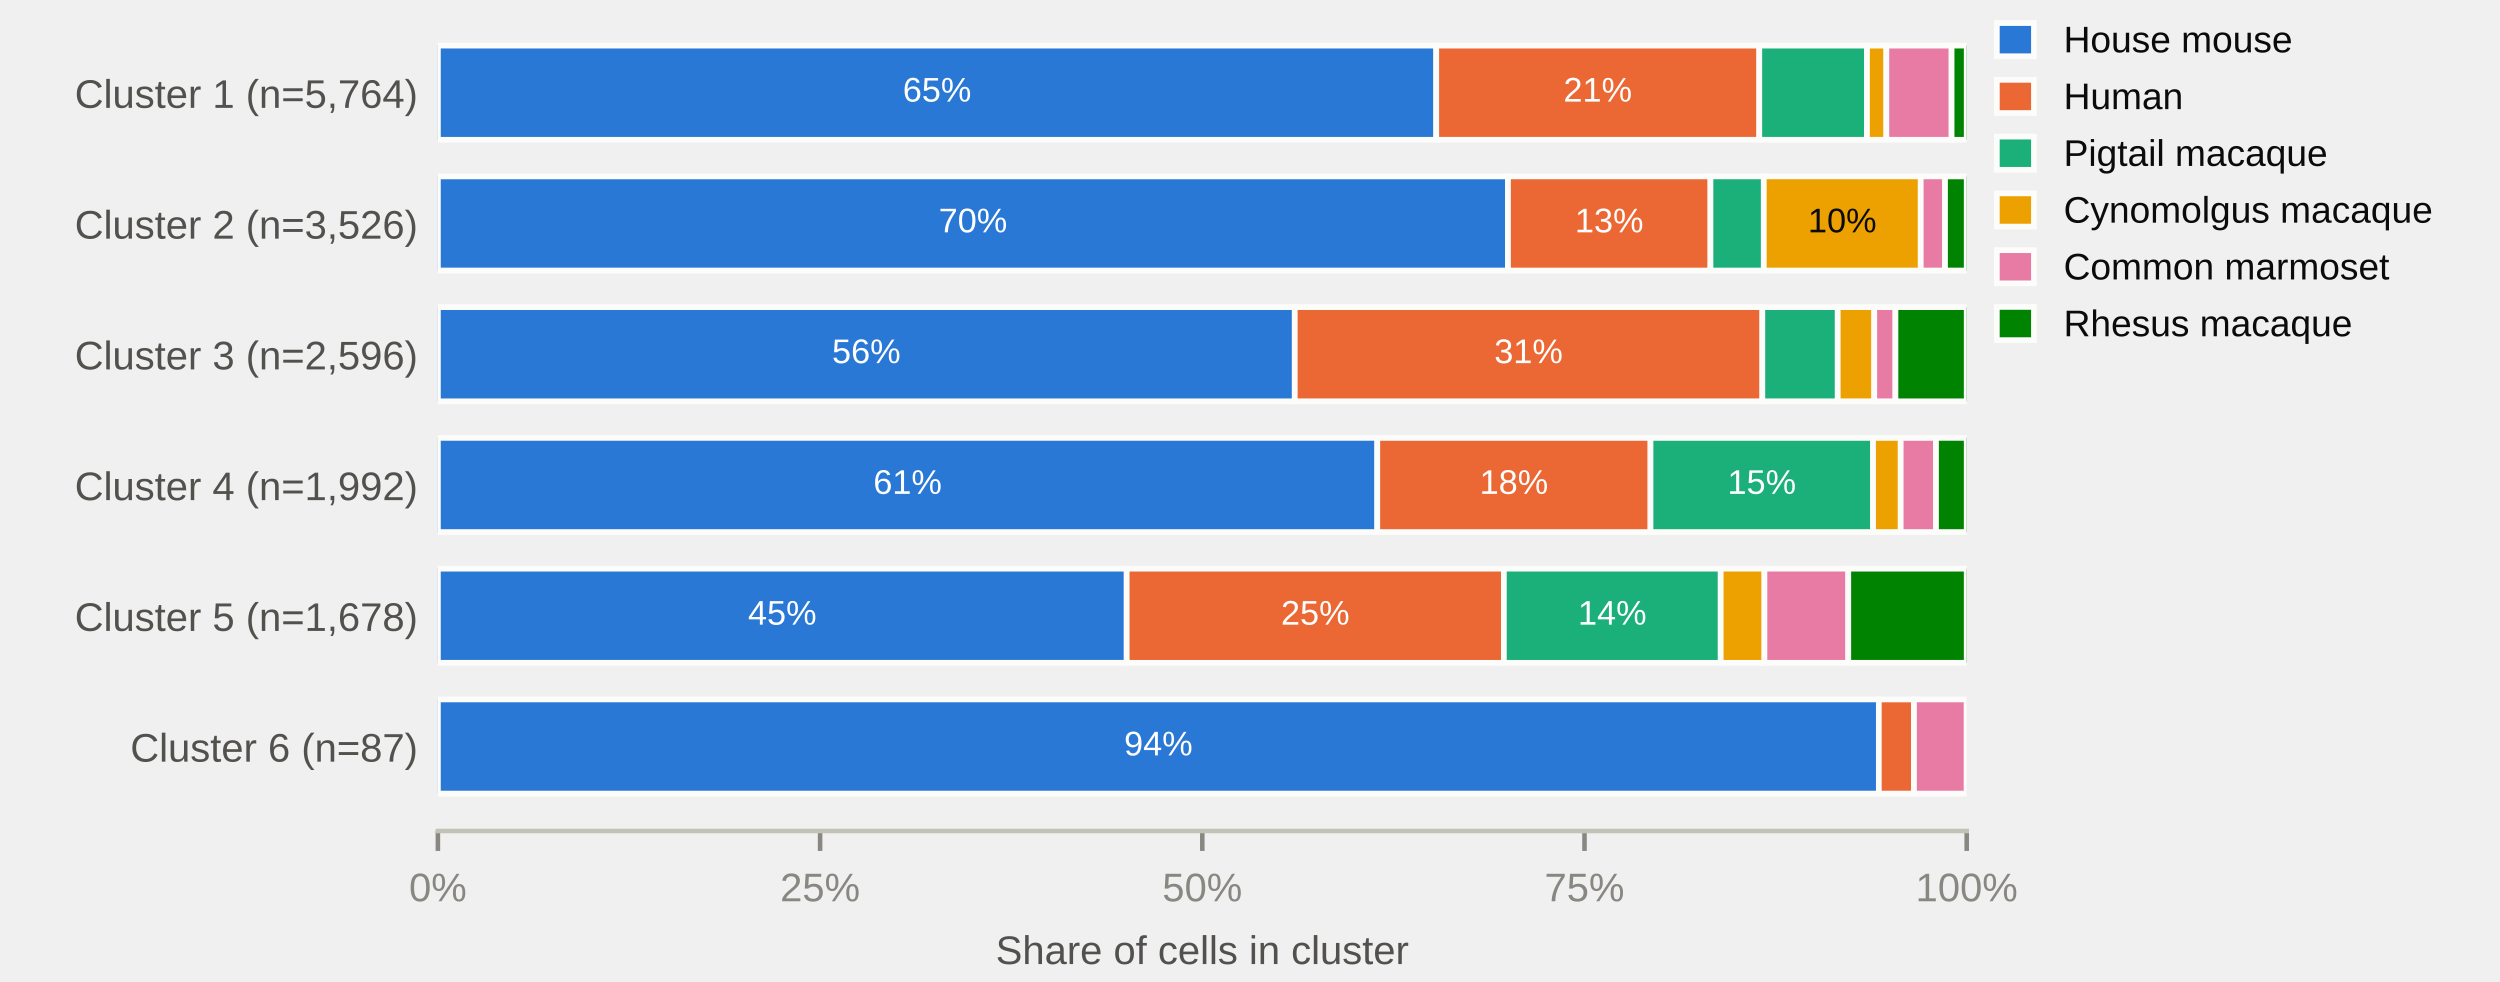
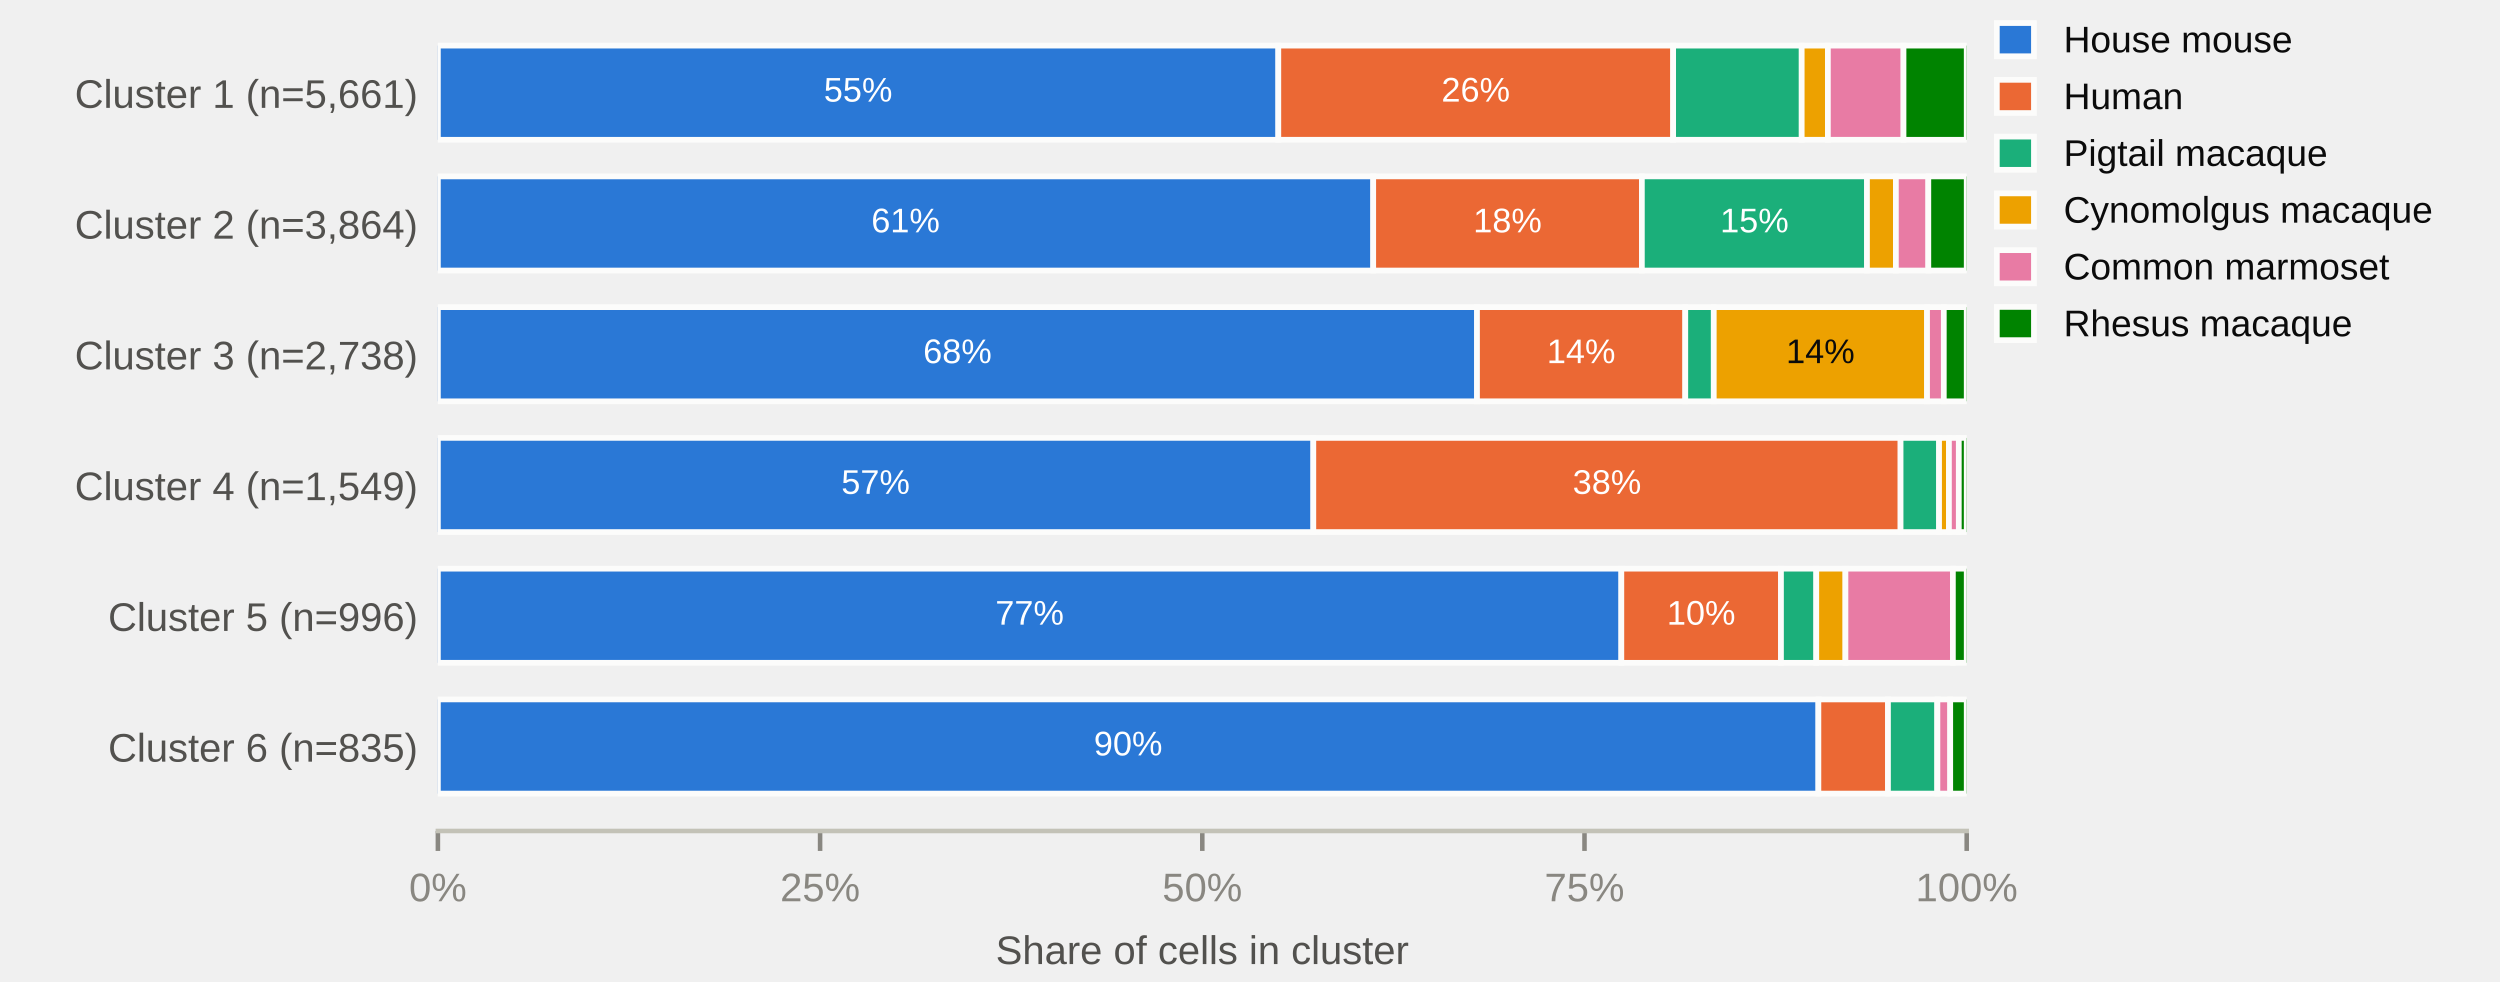
<svg xmlns="http://www.w3.org/2000/svg" xmlns:xlink="http://www.w3.org/1999/xlink" width="437.987pt" height="172.025pt" viewBox="0 0 437.987 172.025" version="1.1">
  <defs>
    <style type="text/css">*{stroke-linejoin: round; stroke-linecap: butt}</style>
  </defs>
  <g id="figure_1">
    <g id="patch_1">
      <path d="M 0 172.025  L 437.987 172.025  L 437.987 0  L 0 0  L 0 172.025  z " style="fill: none" />
    </g>
    <g id="axes_1">
      <g id="patch_2">
        <path d="M 76.716 145.584  L 344.556 145.584  L 344.556 1.44  L 76.716 1.44  L 76.716 145.584  z " style="fill: none" />
      </g>
      <g id="patch_3">
-         <path d="M 76.716 139.032  L 329.163 139.032  L 329.163 122.537  L 76.716 122.537  z " clip-path="url(#p3e591b8618)" style="fill: #2a78d6; stroke: #fcfcfb; stroke-linejoin: miter" />
+         <path d="M 76.716 139.032  L 318.574 139.032  L 318.574 122.537  L 76.716 122.537  z " clip-path="url(#p63722aa1a3)" style="fill: #2a78d6; stroke: #fcfcfb; stroke-linejoin: miter" />
      </g>
      <g id="patch_4">
-         <path d="M 76.716 116.123  L 197.388 116.123  L 197.388 99.628  L 76.716 99.628  z " clip-path="url(#p3e591b8618)" style="fill: #2a78d6; stroke: #fcfcfb; stroke-linejoin: miter" />
+         <path d="M 76.716 116.123  L 284.05 116.123  L 284.05 99.628  L 76.716 99.628  z " clip-path="url(#p63722aa1a3)" style="fill: #2a78d6; stroke: #fcfcfb; stroke-linejoin: miter" />
      </g>
      <g id="patch_5">
-         <path d="M 76.716 93.214  L 241.293 93.214  L 241.293 76.719  L 76.716 76.719  z " clip-path="url(#p3e591b8618)" style="fill: #2a78d6; stroke: #fcfcfb; stroke-linejoin: miter" />
+         <path d="M 76.716 93.214  L 230.089 93.214  L 230.089 76.719  L 76.716 76.719  z " clip-path="url(#p63722aa1a3)" style="fill: #2a78d6; stroke: #fcfcfb; stroke-linejoin: miter" />
      </g>
      <g id="patch_6">
-         <path d="M 76.716 70.305  L 226.835 70.305  L 226.835 53.81  L 76.716 53.81  z " clip-path="url(#p3e591b8618)" style="fill: #2a78d6; stroke: #fcfcfb; stroke-linejoin: miter" />
+         <path d="M 76.716 70.305  L 258.765 70.305  L 258.765 53.81  L 76.716 53.81  z " clip-path="url(#p63722aa1a3)" style="fill: #2a78d6; stroke: #fcfcfb; stroke-linejoin: miter" />
      </g>
      <g id="patch_7">
-         <path d="M 76.716 47.396  L 264.189 47.396  L 264.189 30.901  L 76.716 30.901  z " clip-path="url(#p3e591b8618)" style="fill: #2a78d6; stroke: #fcfcfb; stroke-linejoin: miter" />
+         <path d="M 76.716 47.396  L 240.581 47.396  L 240.581 30.901  L 76.716 30.901  z " clip-path="url(#p63722aa1a3)" style="fill: #2a78d6; stroke: #fcfcfb; stroke-linejoin: miter" />
      </g>
      <g id="patch_8">
-         <path d="M 76.716 24.487  L 251.621 24.487  L 251.621 7.992  L 76.716 7.992  z " clip-path="url(#p3e591b8618)" style="fill: #2a78d6; stroke: #fcfcfb; stroke-linejoin: miter" />
+         <path d="M 76.716 24.487  L 223.955 24.487  L 223.955 7.992  L 76.716 7.992  z " clip-path="url(#p63722aa1a3)" style="fill: #2a78d6; stroke: #fcfcfb; stroke-linejoin: miter" />
      </g>
      <g id="patch_9">
-         <path d="M 329.163 139.032  L 335.32 139.032  L 335.32 122.537  L 329.163 122.537  z " clip-path="url(#p3e591b8618)" style="fill: #eb6834; stroke: #fcfcfb; stroke-linejoin: miter" />
+         <path d="M 318.574 139.032  L 330.763 139.032  L 330.763 122.537  L 318.574 122.537  z " clip-path="url(#p63722aa1a3)" style="fill: #eb6834; stroke: #fcfcfb; stroke-linejoin: miter" />
      </g>
      <g id="patch_10">
-         <path d="M 197.388 116.123  L 263.47 116.123  L 263.47 99.628  L 197.388 99.628  z " clip-path="url(#p3e591b8618)" style="fill: #eb6834; stroke: #fcfcfb; stroke-linejoin: miter" />
+         <path d="M 284.05 116.123  L 312.017 116.123  L 312.017 99.628  L 284.05 99.628  z " clip-path="url(#p63722aa1a3)" style="fill: #eb6834; stroke: #fcfcfb; stroke-linejoin: miter" />
      </g>
      <g id="patch_11">
-         <path d="M 241.293 93.214  L 289.16 93.214  L 289.16 76.719  L 241.293 76.719  z " clip-path="url(#p3e591b8618)" style="fill: #eb6834; stroke: #fcfcfb; stroke-linejoin: miter" />
+         <path d="M 230.089 93.214  L 332.971 93.214  L 332.971 76.719  L 230.089 76.719  z " clip-path="url(#p63722aa1a3)" style="fill: #eb6834; stroke: #fcfcfb; stroke-linejoin: miter" />
      </g>
      <g id="patch_12">
-         <path d="M 226.835 70.305  L 308.755 70.305  L 308.755 53.81  L 226.835 53.81  z " clip-path="url(#p3e591b8618)" style="fill: #eb6834; stroke: #fcfcfb; stroke-linejoin: miter" />
+         <path d="M 258.765 70.305  L 295.253 70.305  L 295.253 53.81  L 258.765 53.81  z " clip-path="url(#p63722aa1a3)" style="fill: #eb6834; stroke: #fcfcfb; stroke-linejoin: miter" />
      </g>
      <g id="patch_13">
-         <path d="M 264.189 47.396  L 299.663 47.396  L 299.663 30.901  L 264.189 30.901  z " clip-path="url(#p3e591b8618)" style="fill: #eb6834; stroke: #fcfcfb; stroke-linejoin: miter" />
+         <path d="M 240.581 47.396  L 287.647 47.396  L 287.647 30.901  L 240.581 30.901  z " clip-path="url(#p63722aa1a3)" style="fill: #eb6834; stroke: #fcfcfb; stroke-linejoin: miter" />
      </g>
      <g id="patch_14">
-         <path d="M 251.621 24.487  L 308.218 24.487  L 308.218 7.992  L 251.621 7.992  z " clip-path="url(#p3e591b8618)" style="fill: #eb6834; stroke: #fcfcfb; stroke-linejoin: miter" />
+         <path d="M 223.955 24.487  L 293.127 24.487  L 293.127 7.992  L 223.955 7.992  z " clip-path="url(#p63722aa1a3)" style="fill: #eb6834; stroke: #fcfcfb; stroke-linejoin: miter" />
      </g>
      <g id="patch_15">
-         <path d="M 335.32 139.032  L 335.32 139.032  L 335.32 122.537  L 335.32 122.537  z " clip-path="url(#p3e591b8618)" style="fill: #1baf7a; stroke: #fcfcfb; stroke-linejoin: miter" />
+         <path d="M 330.763 139.032  L 339.424 139.032  L 339.424 122.537  L 330.763 122.537  z " clip-path="url(#p63722aa1a3)" style="fill: #1baf7a; stroke: #fcfcfb; stroke-linejoin: miter" />
      </g>
      <g id="patch_16">
-         <path d="M 263.47 116.123  L 301.459 116.123  L 301.459 99.628  L 263.47 99.628  z " clip-path="url(#p3e591b8618)" style="fill: #1baf7a; stroke: #fcfcfb; stroke-linejoin: miter" />
+         <path d="M 312.017 116.123  L 318.203 116.123  L 318.203 99.628  L 312.017 99.628  z " clip-path="url(#p63722aa1a3)" style="fill: #1baf7a; stroke: #fcfcfb; stroke-linejoin: miter" />
      </g>
      <g id="patch_17">
-         <path d="M 289.16 93.214  L 328.152 93.214  L 328.152 76.719  L 289.16 76.719  z " clip-path="url(#p3e591b8618)" style="fill: #1baf7a; stroke: #fcfcfb; stroke-linejoin: miter" />
+         <path d="M 332.971 93.214  L 339.715 93.214  L 339.715 76.719  L 332.971 76.719  z " clip-path="url(#p63722aa1a3)" style="fill: #1baf7a; stroke: #fcfcfb; stroke-linejoin: miter" />
      </g>
      <g id="patch_18">
-         <path d="M 308.755 70.305  L 321.961 70.305  L 321.961 53.81  L 308.755 53.81  z " clip-path="url(#p3e591b8618)" style="fill: #1baf7a; stroke: #fcfcfb; stroke-linejoin: miter" />
+         <path d="M 295.253 70.305  L 300.242 70.305  L 300.242 53.81  L 295.253 53.81  z " clip-path="url(#p63722aa1a3)" style="fill: #1baf7a; stroke: #fcfcfb; stroke-linejoin: miter" />
      </g>
      <g id="patch_19">
-         <path d="M 299.663 47.396  L 309.006 47.396  L 309.006 30.901  L 299.663 30.901  z " clip-path="url(#p3e591b8618)" style="fill: #1baf7a; stroke: #fcfcfb; stroke-linejoin: miter" />
+         <path d="M 287.647 47.396  L 327.088 47.396  L 327.088 30.901  L 287.647 30.901  z " clip-path="url(#p63722aa1a3)" style="fill: #1baf7a; stroke: #fcfcfb; stroke-linejoin: miter" />
      </g>
      <g id="patch_20">
-         <path d="M 308.218 24.487  L 327.084 24.487  L 327.084 7.992  L 308.218 7.992  z " clip-path="url(#p3e591b8618)" style="fill: #1baf7a; stroke: #fcfcfb; stroke-linejoin: miter" />
+         <path d="M 293.127 24.487  L 315.648 24.487  L 315.648 7.992  L 293.127 7.992  z " clip-path="url(#p63722aa1a3)" style="fill: #1baf7a; stroke: #fcfcfb; stroke-linejoin: miter" />
      </g>
      <g id="patch_21">
-         <path d="M 335.32 139.032  L 335.32 139.032  L 335.32 122.537  L 335.32 122.537  z " clip-path="url(#p3e591b8618)" style="fill: #eda100; stroke: #fcfcfb; stroke-linejoin: miter" />
+         <path d="M 339.424 139.032  L 339.424 139.032  L 339.424 122.537  L 339.424 122.537  z " clip-path="url(#p63722aa1a3)" style="fill: #eda100; stroke: #fcfcfb; stroke-linejoin: miter" />
      </g>
      <g id="patch_22">
-         <path d="M 301.459 116.123  L 309.121 116.123  L 309.121 99.628  L 301.459 99.628  z " clip-path="url(#p3e591b8618)" style="fill: #eda100; stroke: #fcfcfb; stroke-linejoin: miter" />
+         <path d="M 318.203 116.123  L 323.312 116.123  L 323.312 99.628  L 318.203 99.628  z " clip-path="url(#p63722aa1a3)" style="fill: #eda100; stroke: #fcfcfb; stroke-linejoin: miter" />
      </g>
      <g id="patch_23">
-         <path d="M 328.152 93.214  L 332.993 93.214  L 332.993 76.719  L 328.152 76.719  z " clip-path="url(#p3e591b8618)" style="fill: #eda100; stroke: #fcfcfb; stroke-linejoin: miter" />
+         <path d="M 339.715 93.214  L 341.444 93.214  L 341.444 76.719  L 339.715 76.719  z " clip-path="url(#p63722aa1a3)" style="fill: #eda100; stroke: #fcfcfb; stroke-linejoin: miter" />
      </g>
      <g id="patch_24">
-         <path d="M 321.961 70.305  L 328.358 70.305  L 328.358 53.81  L 321.961 53.81  z " clip-path="url(#p3e591b8618)" style="fill: #eda100; stroke: #fcfcfb; stroke-linejoin: miter" />
+         <path d="M 300.242 70.305  L 337.611 70.305  L 337.611 53.81  L 300.242 53.81  z " clip-path="url(#p63722aa1a3)" style="fill: #eda100; stroke: #fcfcfb; stroke-linejoin: miter" />
      </g>
      <g id="patch_25">
-         <path d="M 309.006 47.396  L 336.504 47.396  L 336.504 30.901  L 309.006 30.901  z " clip-path="url(#p3e591b8618)" style="fill: #eda100; stroke: #fcfcfb; stroke-linejoin: miter" />
+         <path d="M 327.088 47.396  L 332.149 47.396  L 332.149 30.901  L 327.088 30.901  z " clip-path="url(#p63722aa1a3)" style="fill: #eda100; stroke: #fcfcfb; stroke-linejoin: miter" />
      </g>
      <g id="patch_26">
-         <path d="M 327.084 24.487  L 330.477 24.487  L 330.477 7.992  L 327.084 7.992  z " clip-path="url(#p3e591b8618)" style="fill: #eda100; stroke: #fcfcfb; stroke-linejoin: miter" />
+         <path d="M 315.648 24.487  L 320.237 24.487  L 320.237 7.992  L 315.648 7.992  z " clip-path="url(#p63722aa1a3)" style="fill: #eda100; stroke: #fcfcfb; stroke-linejoin: miter" />
      </g>
      <g id="patch_27">
-         <path d="M 335.32 139.032  L 344.556 139.032  L 344.556 122.537  L 335.32 122.537  z " clip-path="url(#p3e591b8618)" style="fill: #e87ba4; stroke: #fcfcfb; stroke-linejoin: miter" />
+         <path d="M 339.424 139.032  L 341.669 139.032  L 341.669 122.537  L 339.424 122.537  z " clip-path="url(#p63722aa1a3)" style="fill: #e87ba4; stroke: #fcfcfb; stroke-linejoin: miter" />
      </g>
      <g id="patch_28">
-         <path d="M 309.121 116.123  L 323.806 116.123  L 323.806 99.628  L 309.121 99.628  z " clip-path="url(#p3e591b8618)" style="fill: #e87ba4; stroke: #fcfcfb; stroke-linejoin: miter" />
+         <path d="M 323.312 116.123  L 342.136 116.123  L 342.136 99.628  L 323.312 99.628  z " clip-path="url(#p63722aa1a3)" style="fill: #e87ba4; stroke: #fcfcfb; stroke-linejoin: miter" />
      </g>
      <g id="patch_29">
-         <path d="M 332.993 93.214  L 339.178 93.214  L 339.178 76.719  L 332.993 76.719  z " clip-path="url(#p3e591b8618)" style="fill: #e87ba4; stroke: #fcfcfb; stroke-linejoin: miter" />
+         <path d="M 341.444 93.214  L 343.173 93.214  L 343.173 76.719  L 341.444 76.719  z " clip-path="url(#p63722aa1a3)" style="fill: #e87ba4; stroke: #fcfcfb; stroke-linejoin: miter" />
      </g>
      <g id="patch_30">
-         <path d="M 328.358 70.305  L 332.072 70.305  L 332.072 53.81  L 328.358 53.81  z " clip-path="url(#p3e591b8618)" style="fill: #e87ba4; stroke: #fcfcfb; stroke-linejoin: miter" />
+         <path d="M 337.611 70.305  L 340.545 70.305  L 340.545 53.81  L 337.611 53.81  z " clip-path="url(#p63722aa1a3)" style="fill: #e87ba4; stroke: #fcfcfb; stroke-linejoin: miter" />
      </g>
      <g id="patch_31">
-         <path d="M 336.504 47.396  L 340.758 47.396  L 340.758 30.901  L 336.504 30.901  z " clip-path="url(#p3e591b8618)" style="fill: #e87ba4; stroke: #fcfcfb; stroke-linejoin: miter" />
+         <path d="M 332.149 47.396  L 337.833 47.396  L 337.833 30.901  L 332.149 30.901  z " clip-path="url(#p63722aa1a3)" style="fill: #e87ba4; stroke: #fcfcfb; stroke-linejoin: miter" />
      </g>
      <g id="patch_32">
-         <path d="M 330.477 24.487  L 341.908 24.487  L 341.908 7.992  L 330.477 7.992  z " clip-path="url(#p3e591b8618)" style="fill: #e87ba4; stroke: #fcfcfb; stroke-linejoin: miter" />
+         <path d="M 320.237 24.487  L 333.485 24.487  L 333.485 7.992  L 320.237 7.992  z " clip-path="url(#p63722aa1a3)" style="fill: #e87ba4; stroke: #fcfcfb; stroke-linejoin: miter" />
      </g>
      <g id="patch_33">
-         <path d="M 344.556 139.032  L 344.556 139.032  L 344.556 122.537  L 344.556 122.537  z " clip-path="url(#p3e591b8618)" style="fill: #008300; stroke: #fcfcfb; stroke-linejoin: miter" />
+         <path d="M 341.669 139.032  L 344.556 139.032  L 344.556 122.537  L 341.669 122.537  z " clip-path="url(#p63722aa1a3)" style="fill: #008300; stroke: #fcfcfb; stroke-linejoin: miter" />
      </g>
      <g id="patch_34">
-         <path d="M 323.806 116.123  L 344.556 116.123  L 344.556 99.628  L 323.806 99.628  z " clip-path="url(#p3e591b8618)" style="fill: #008300; stroke: #fcfcfb; stroke-linejoin: miter" />
+         <path d="M 342.136 116.123  L 344.556 116.123  L 344.556 99.628  L 342.136 99.628  z " clip-path="url(#p63722aa1a3)" style="fill: #008300; stroke: #fcfcfb; stroke-linejoin: miter" />
      </g>
      <g id="patch_35">
-         <path d="M 339.178 93.214  L 344.556 93.214  L 344.556 76.719  L 339.178 76.719  z " clip-path="url(#p3e591b8618)" style="fill: #008300; stroke: #fcfcfb; stroke-linejoin: miter" />
+         <path d="M 343.173 93.214  L 344.556 93.214  L 344.556 76.719  L 343.173 76.719  z " clip-path="url(#p63722aa1a3)" style="fill: #008300; stroke: #fcfcfb; stroke-linejoin: miter" />
      </g>
      <g id="patch_36">
-         <path d="M 332.072 70.305  L 344.556 70.305  L 344.556 53.81  L 332.072 53.81  z " clip-path="url(#p3e591b8618)" style="fill: #008300; stroke: #fcfcfb; stroke-linejoin: miter" />
+         <path d="M 340.545 70.305  L 344.556 70.305  L 344.556 53.81  L 340.545 53.81  z " clip-path="url(#p63722aa1a3)" style="fill: #008300; stroke: #fcfcfb; stroke-linejoin: miter" />
      </g>
      <g id="patch_37">
-         <path d="M 340.758 47.396  L 344.556 47.396  L 344.556 30.901  L 340.758 30.901  z " clip-path="url(#p3e591b8618)" style="fill: #008300; stroke: #fcfcfb; stroke-linejoin: miter" />
+         <path d="M 337.833 47.396  L 344.556 47.396  L 344.556 30.901  L 337.833 30.901  z " clip-path="url(#p63722aa1a3)" style="fill: #008300; stroke: #fcfcfb; stroke-linejoin: miter" />
      </g>
      <g id="patch_38">
-         <path d="M 341.908 24.487  L 344.556 24.487  L 344.556 7.992  L 341.908 7.992  z " clip-path="url(#p3e591b8618)" style="fill: #008300; stroke: #fcfcfb; stroke-linejoin: miter" />
+         <path d="M 333.485 24.487  L 344.556 24.487  L 344.556 7.992  L 333.485 7.992  z " clip-path="url(#p63722aa1a3)" style="fill: #008300; stroke: #fcfcfb; stroke-linejoin: miter" />
      </g>
      <g id="matplotlib.axis_1">
        <g id="xtick_1">
          <g id="line2d_1">
            <defs>
-               <path id="m1f71454518" d="M 0 0  L 0 3.5  " style="stroke: #898781; stroke-width: 0.8" />
+               <path id="m53043b7bc1" d="M 0 0  L 0 3.5  " style="stroke: #898781; stroke-width: 0.8" />
            </defs>
            <g>
-               <use xlink:href="#m1f71454518" x="76.716" y="145.584" style="fill: #898781; stroke: #898781; stroke-width: 0.8" />
+               <use xlink:href="#m53043b7bc1" x="76.716" y="145.584" style="fill: #898781; stroke: #898781; stroke-width: 0.8" />
            </g>
          </g>
          <g id="text_1">
            <text style="font-size: 7px; font-family: 'Arial', 'Helvetica', 'DejaVu Sans', sans-serif; text-anchor: middle; fill: #898781" x="76.716" y="157.902" transform="rotate(-0 76.71625 157.9024)">0%</text>
          </g>
        </g>
        <g id="xtick_2">
          <g id="line2d_2">
            <g>
-               <use xlink:href="#m1f71454518" x="143.676" y="145.584" style="fill: #898781; stroke: #898781; stroke-width: 0.8" />
+               <use xlink:href="#m53043b7bc1" x="143.676" y="145.584" style="fill: #898781; stroke: #898781; stroke-width: 0.8" />
            </g>
          </g>
          <g id="text_2">
            <text style="font-size: 7px; font-family: 'Arial', 'Helvetica', 'DejaVu Sans', sans-serif; text-anchor: middle; fill: #898781" x="143.676" y="157.902" transform="rotate(-0 143.6763 157.9024)">25%</text>
          </g>
        </g>
        <g id="xtick_3">
          <g id="line2d_3">
            <g>
-               <use xlink:href="#m1f71454518" x="210.636" y="145.584" style="fill: #898781; stroke: #898781; stroke-width: 0.8" />
+               <use xlink:href="#m53043b7bc1" x="210.636" y="145.584" style="fill: #898781; stroke: #898781; stroke-width: 0.8" />
            </g>
          </g>
          <g id="text_3">
            <text style="font-size: 7px; font-family: 'Arial', 'Helvetica', 'DejaVu Sans', sans-serif; text-anchor: middle; fill: #898781" x="210.636" y="157.902" transform="rotate(-0 210.6362 157.9024)">50%</text>
          </g>
        </g>
        <g id="xtick_4">
          <g id="line2d_4">
            <g>
-               <use xlink:href="#m1f71454518" x="277.596" y="145.584" style="fill: #898781; stroke: #898781; stroke-width: 0.8" />
+               <use xlink:href="#m53043b7bc1" x="277.596" y="145.584" style="fill: #898781; stroke: #898781; stroke-width: 0.8" />
            </g>
          </g>
          <g id="text_4">
            <text style="font-size: 7px; font-family: 'Arial', 'Helvetica', 'DejaVu Sans', sans-serif; text-anchor: middle; fill: #898781" x="277.596" y="157.902" transform="rotate(-0 277.5962 157.9024)">75%</text>
          </g>
        </g>
        <g id="xtick_5">
          <g id="line2d_5">
            <g>
-               <use xlink:href="#m1f71454518" x="344.556" y="145.584" style="fill: #898781; stroke: #898781; stroke-width: 0.8" />
+               <use xlink:href="#m53043b7bc1" x="344.556" y="145.584" style="fill: #898781; stroke: #898781; stroke-width: 0.8" />
            </g>
          </g>
          <g id="text_5">
            <text style="font-size: 7px; font-family: 'Arial', 'Helvetica', 'DejaVu Sans', sans-serif; text-anchor: middle; fill: #898781" x="344.556" y="157.902" transform="rotate(-0 344.5562 157.9024)">100%</text>
          </g>
        </g>
        <g id="text_6">
          <text style="font-size: 7px; font-family: 'Arial', 'Helvetica', 'DejaVu Sans', sans-serif; text-anchor: middle; fill: #52514e" x="210.636" y="168.903" transform="rotate(-0 210.6362 168.9029)">Share of cells in cluster</text>
        </g>
      </g>
      <g id="matplotlib.axis_2">
        <g id="ytick_1">
          <g id="line2d_6" />
          <g id="text_7">
-             <text style="font-size: 7px; font-family: 'Arial', 'Helvetica', 'DejaVu Sans', sans-serif; text-anchor: end; fill: #52514e" x="73.216" y="133.444" transform="rotate(-0 73.21625 133.4442)">Cluster 6  (n=87)</text>
+             <text style="font-size: 7px; font-family: 'Arial', 'Helvetica', 'DejaVu Sans', sans-serif; text-anchor: end; fill: #52514e" x="73.216" y="133.444" transform="rotate(-0 73.21625 133.4442)">Cluster 6  (n=835)</text>
          </g>
        </g>
        <g id="ytick_2">
          <g id="line2d_7" />
          <g id="text_8">
-             <text style="font-size: 7px; font-family: 'Arial', 'Helvetica', 'DejaVu Sans', sans-serif; text-anchor: end; fill: #52514e" x="73.216" y="110.535" transform="rotate(-0 73.21625 110.5351)">Cluster 5  (n=1,678)</text>
+             <text style="font-size: 7px; font-family: 'Arial', 'Helvetica', 'DejaVu Sans', sans-serif; text-anchor: end; fill: #52514e" x="73.216" y="110.535" transform="rotate(-0 73.21625 110.5351)">Cluster 5  (n=996)</text>
          </g>
        </g>
        <g id="ytick_3">
          <g id="line2d_8" />
          <g id="text_9">
-             <text style="font-size: 7px; font-family: 'Arial', 'Helvetica', 'DejaVu Sans', sans-serif; text-anchor: end; fill: #52514e" x="73.216" y="87.626" transform="rotate(-0 73.21625 87.626)">Cluster 4  (n=1,992)</text>
+             <text style="font-size: 7px; font-family: 'Arial', 'Helvetica', 'DejaVu Sans', sans-serif; text-anchor: end; fill: #52514e" x="73.216" y="87.626" transform="rotate(-0 73.21625 87.626)">Cluster 4  (n=1,549)</text>
          </g>
        </g>
        <g id="ytick_4">
          <g id="line2d_9" />
          <g id="text_10">
-             <text style="font-size: 7px; font-family: 'Arial', 'Helvetica', 'DejaVu Sans', sans-serif; text-anchor: end; fill: #52514e" x="73.216" y="64.717" transform="rotate(-0 73.21625 64.71691)">Cluster 3  (n=2,596)</text>
+             <text style="font-size: 7px; font-family: 'Arial', 'Helvetica', 'DejaVu Sans', sans-serif; text-anchor: end; fill: #52514e" x="73.216" y="64.717" transform="rotate(-0 73.21625 64.71691)">Cluster 3  (n=2,738)</text>
          </g>
        </g>
        <g id="ytick_5">
          <g id="line2d_10" />
          <g id="text_11">
-             <text style="font-size: 7px; font-family: 'Arial', 'Helvetica', 'DejaVu Sans', sans-serif; text-anchor: end; fill: #52514e" x="73.216" y="41.808" transform="rotate(-0 73.21625 41.80782)">Cluster 2  (n=3,526)</text>
+             <text style="font-size: 7px; font-family: 'Arial', 'Helvetica', 'DejaVu Sans', sans-serif; text-anchor: end; fill: #52514e" x="73.216" y="41.808" transform="rotate(-0 73.21625 41.80782)">Cluster 2  (n=3,864)</text>
          </g>
        </g>
        <g id="ytick_6">
          <g id="line2d_11" />
          <g id="text_12">
-             <text style="font-size: 7px; font-family: 'Arial', 'Helvetica', 'DejaVu Sans', sans-serif; text-anchor: end; fill: #52514e" x="73.216" y="18.899" transform="rotate(-0 73.21625 18.89873)">Cluster 1  (n=5,764)</text>
+             <text style="font-size: 7px; font-family: 'Arial', 'Helvetica', 'DejaVu Sans', sans-serif; text-anchor: end; fill: #52514e" x="73.216" y="18.899" transform="rotate(-0 73.21625 18.89873)">Cluster 1  (n=5,661)</text>
          </g>
        </g>
      </g>
      <g id="patch_39">
        <path d="M 76.716 145.584  L 344.556 145.584  " style="fill: none; stroke: #c3c2b7; stroke-width: 0.8; stroke-linejoin: miter; stroke-linecap: square" />
      </g>
      <g id="text_13">
-         <text style="font-size: 6px; font-family: 'Arial', 'Helvetica', 'DejaVu Sans', sans-serif; text-anchor: middle; fill: #ffffff" x="202.94" y="132.343" transform="rotate(-0 202.9397 132.3433)">94%</text>
+         <text style="font-size: 6px; font-family: 'Arial', 'Helvetica', 'DejaVu Sans', sans-serif; text-anchor: middle; fill: #ffffff" x="197.645" y="132.343" transform="rotate(-0 197.6452 132.3433)">90%</text>
      </g>
      <g id="text_14">
-         <text style="font-size: 6px; font-family: 'Arial', 'Helvetica', 'DejaVu Sans', sans-serif; text-anchor: middle; fill: #ffffff" x="137.052" y="109.434" transform="rotate(-0 137.0521 109.4342)">45%</text>
+         <text style="font-size: 6px; font-family: 'Arial', 'Helvetica', 'DejaVu Sans', sans-serif; text-anchor: middle; fill: #ffffff" x="180.383" y="109.434" transform="rotate(-0 180.3832 109.4342)">77%</text>
      </g>
      <g id="text_15">
-         <text style="font-size: 6px; font-family: 'Arial', 'Helvetica', 'DejaVu Sans', sans-serif; text-anchor: middle; fill: #ffffff" x="159.004" y="86.525" transform="rotate(-0 159.0044 86.52514)">61%</text>
+         <text style="font-size: 6px; font-family: 'Arial', 'Helvetica', 'DejaVu Sans', sans-serif; text-anchor: middle; fill: #ffffff" x="153.403" y="86.525" transform="rotate(-0 153.4025 86.52514)">57%</text>
      </g>
      <g id="text_16">
-         <text style="font-size: 6px; font-family: 'Arial', 'Helvetica', 'DejaVu Sans', sans-serif; text-anchor: middle; fill: #ffffff" x="151.775" y="63.616" transform="rotate(-0 151.7754 63.61605)">56%</text>
+         <text style="font-size: 6px; font-family: 'Arial', 'Helvetica', 'DejaVu Sans', sans-serif; text-anchor: middle; fill: #ffffff" x="167.741" y="63.616" transform="rotate(-0 167.7408 63.61605)">68%</text>
      </g>
      <g id="text_17">
-         <text style="font-size: 6px; font-family: 'Arial', 'Helvetica', 'DejaVu Sans', sans-serif; text-anchor: middle; fill: #ffffff" x="170.453" y="40.707" transform="rotate(-0 170.4527 40.70696)">70%</text>
+         <text style="font-size: 6px; font-family: 'Arial', 'Helvetica', 'DejaVu Sans', sans-serif; text-anchor: middle; fill: #ffffff" x="158.649" y="40.707" transform="rotate(-0 158.6487 40.70696)">61%</text>
      </g>
      <g id="text_18">
-         <text style="font-size: 6px; font-family: 'Arial', 'Helvetica', 'DejaVu Sans', sans-serif; text-anchor: middle; fill: #ffffff" x="164.169" y="17.798" transform="rotate(-0 164.1685 17.79787)">65%</text>
+         <text style="font-size: 6px; font-family: 'Arial', 'Helvetica', 'DejaVu Sans', sans-serif; text-anchor: middle; fill: #ffffff" x="150.336" y="17.798" transform="rotate(-0 150.3356 17.79787)">55%</text>
      </g>
      <g id="text_19">
-         <text style="font-size: 6px; font-family: 'Arial', 'Helvetica', 'DejaVu Sans', sans-serif; text-anchor: middle; fill: #ffffff" x="230.429" y="109.434" transform="rotate(-0 230.429 109.4342)">25%</text>
+         <text style="font-size: 6px; font-family: 'Arial', 'Helvetica', 'DejaVu Sans', sans-serif; text-anchor: middle; fill: #ffffff" x="298.034" y="109.434" transform="rotate(-0 298.0338 109.4342)">10%</text>
      </g>
      <g id="text_20">
-         <text style="font-size: 6px; font-family: 'Arial', 'Helvetica', 'DejaVu Sans', sans-serif; text-anchor: middle; fill: #ffffff" x="265.226" y="86.525" transform="rotate(-0 265.2261 86.52514)">18%</text>
+         <text style="font-size: 6px; font-family: 'Arial', 'Helvetica', 'DejaVu Sans', sans-serif; text-anchor: middle; fill: #ffffff" x="281.53" y="86.525" transform="rotate(-0 281.53 86.52514)">38%</text>
      </g>
      <g id="text_21">
-         <text style="font-size: 6px; font-family: 'Arial', 'Helvetica', 'DejaVu Sans', sans-serif; text-anchor: middle; fill: #ffffff" x="267.795" y="63.616" transform="rotate(-0 267.7947 63.61605)">31%</text>
+         <text style="font-size: 6px; font-family: 'Arial', 'Helvetica', 'DejaVu Sans', sans-serif; text-anchor: middle; fill: #ffffff" x="277.009" y="63.616" transform="rotate(-0 277.0093 63.61605)">14%</text>
      </g>
      <g id="text_22">
-         <text style="font-size: 6px; font-family: 'Arial', 'Helvetica', 'DejaVu Sans', sans-serif; text-anchor: middle; fill: #ffffff" x="281.926" y="40.707" transform="rotate(-0 281.9261 40.70696)">13%</text>
+         <text style="font-size: 6px; font-family: 'Arial', 'Helvetica', 'DejaVu Sans', sans-serif; text-anchor: middle; fill: #ffffff" x="264.114" y="40.707" transform="rotate(-0 264.1141 40.70696)">18%</text>
      </g>
      <g id="text_23">
-         <text style="font-size: 6px; font-family: 'Arial', 'Helvetica', 'DejaVu Sans', sans-serif; text-anchor: middle; fill: #ffffff" x="279.92" y="17.798" transform="rotate(-0 279.9196 17.79787)">21%</text>
+         <text style="font-size: 6px; font-family: 'Arial', 'Helvetica', 'DejaVu Sans', sans-serif; text-anchor: middle; fill: #ffffff" x="258.541" y="17.798" transform="rotate(-0 258.5409 17.79787)">26%</text>
      </g>
      <g id="text_24">
-         <text style="font-size: 6px; font-family: 'Arial', 'Helvetica', 'DejaVu Sans', sans-serif; text-anchor: middle; fill: #ffffff" x="282.465" y="109.434" transform="rotate(-0 282.4646 109.4342)">14%</text>
+         <text style="font-size: 6px; font-family: 'Arial', 'Helvetica', 'DejaVu Sans', sans-serif; text-anchor: middle; fill: #ffffff" x="307.368" y="40.707" transform="rotate(-0 307.3678 40.70696)">15%</text>
      </g>
      <g id="text_25">
-         <text style="font-size: 6px; font-family: 'Arial', 'Helvetica', 'DejaVu Sans', sans-serif; text-anchor: middle; fill: #ffffff" x="308.656" y="86.525" transform="rotate(-0 308.656 86.52514)">15%</text>
-       </g>
-       <g id="text_26">
-         <text style="font-size: 6px; font-family: 'Arial', 'Helvetica', 'DejaVu Sans', sans-serif; text-anchor: middle; fill: #0b0b0b" x="322.755" y="40.707" transform="rotate(-0 322.7553 40.70696)">10%</text>
+         <text style="font-size: 6px; font-family: 'Arial', 'Helvetica', 'DejaVu Sans', sans-serif; text-anchor: middle; fill: #0b0b0b" x="318.927" y="63.616" transform="rotate(-0 318.9266 63.61605)">14%</text>
      </g>
      <g id="legend_1">
        <g id="patch_40">
          <path d="M 349.835 9.857  L 356.335 9.857  L 356.335 4.04  L 349.835 4.04  z " style="fill: #2a78d6; stroke: #fcfcfb; stroke-linejoin: miter" />
        </g>
-         <g id="text_27">
+         <g id="text_26">
          <text style="font-size: 6.5px; font-family: 'Arial', 'Helvetica', 'DejaVu Sans', sans-serif; text-anchor: start; fill: #0b0b0b" x="361.535" y="9.175" transform="rotate(-0 361.5346 9.175)">House mouse</text>
        </g>
        <g id="patch_41">
          <path d="M 349.835 19.804  L 356.335 19.804  L 356.335 13.987  L 349.835 13.987  z " style="fill: #eb6834; stroke: #fcfcfb; stroke-linejoin: miter" />
        </g>
-         <g id="text_28">
+         <g id="text_27">
          <text style="font-size: 6.5px; font-family: 'Arial', 'Helvetica', 'DejaVu Sans', sans-serif; text-anchor: start; fill: #0b0b0b" x="361.535" y="19.122" transform="rotate(-0 361.5346 19.12152)">Human</text>
        </g>
        <g id="patch_42">
          <path d="M 349.835 29.751  L 356.335 29.751  L 356.335 23.933  L 349.835 23.933  z " style="fill: #1baf7a; stroke: #fcfcfb; stroke-linejoin: miter" />
        </g>
-         <g id="text_29">
+         <g id="text_28">
          <text style="font-size: 6.5px; font-family: 'Arial', 'Helvetica', 'DejaVu Sans', sans-serif; text-anchor: start; fill: #0b0b0b" x="361.535" y="29.068" transform="rotate(-0 361.5346 29.06805)">Pigtail macaque</text>
        </g>
        <g id="patch_43">
          <path d="M 349.835 39.697  L 356.335 39.697  L 356.335 33.88  L 349.835 33.88  z " style="fill: #eda100; stroke: #fcfcfb; stroke-linejoin: miter" />
        </g>
-         <g id="text_30">
+         <g id="text_29">
          <text style="font-size: 6.5px; font-family: 'Arial', 'Helvetica', 'DejaVu Sans', sans-serif; text-anchor: start; fill: #0b0b0b" x="361.535" y="39.015" transform="rotate(-0 361.5346 39.01457)">Cynomolgus macaque</text>
        </g>
        <g id="patch_44">
          <path d="M 349.835 49.644  L 356.335 49.644  L 356.335 43.826  L 349.835 43.826  z " style="fill: #e87ba4; stroke: #fcfcfb; stroke-linejoin: miter" />
        </g>
-         <g id="text_31">
+         <g id="text_30">
          <text style="font-size: 6.5px; font-family: 'Arial', 'Helvetica', 'DejaVu Sans', sans-serif; text-anchor: start; fill: #0b0b0b" x="361.535" y="48.961" transform="rotate(-0 361.5346 48.96109)">Common marmoset</text>
        </g>
        <g id="patch_45">
          <path d="M 349.835 59.59  L 356.335 59.59  L 356.335 53.773  L 349.835 53.773  z " style="fill: #008300; stroke: #fcfcfb; stroke-linejoin: miter" />
        </g>
-         <g id="text_32">
+         <g id="text_31">
          <text style="font-size: 6.5px; font-family: 'Arial', 'Helvetica', 'DejaVu Sans', sans-serif; text-anchor: start; fill: #0b0b0b" x="361.535" y="58.908" transform="rotate(-0 361.5346 58.90762)">Rhesus macaque</text>
        </g>
      </g>
    </g>
  </g>
  <defs>
-     <clipPath id="p3e591b8618">
+     <clipPath id="p63722aa1a3">
      <rect x="76.716" y="1.44" width="267.84" height="144.144" />
    </clipPath>
  </defs>
</svg>
